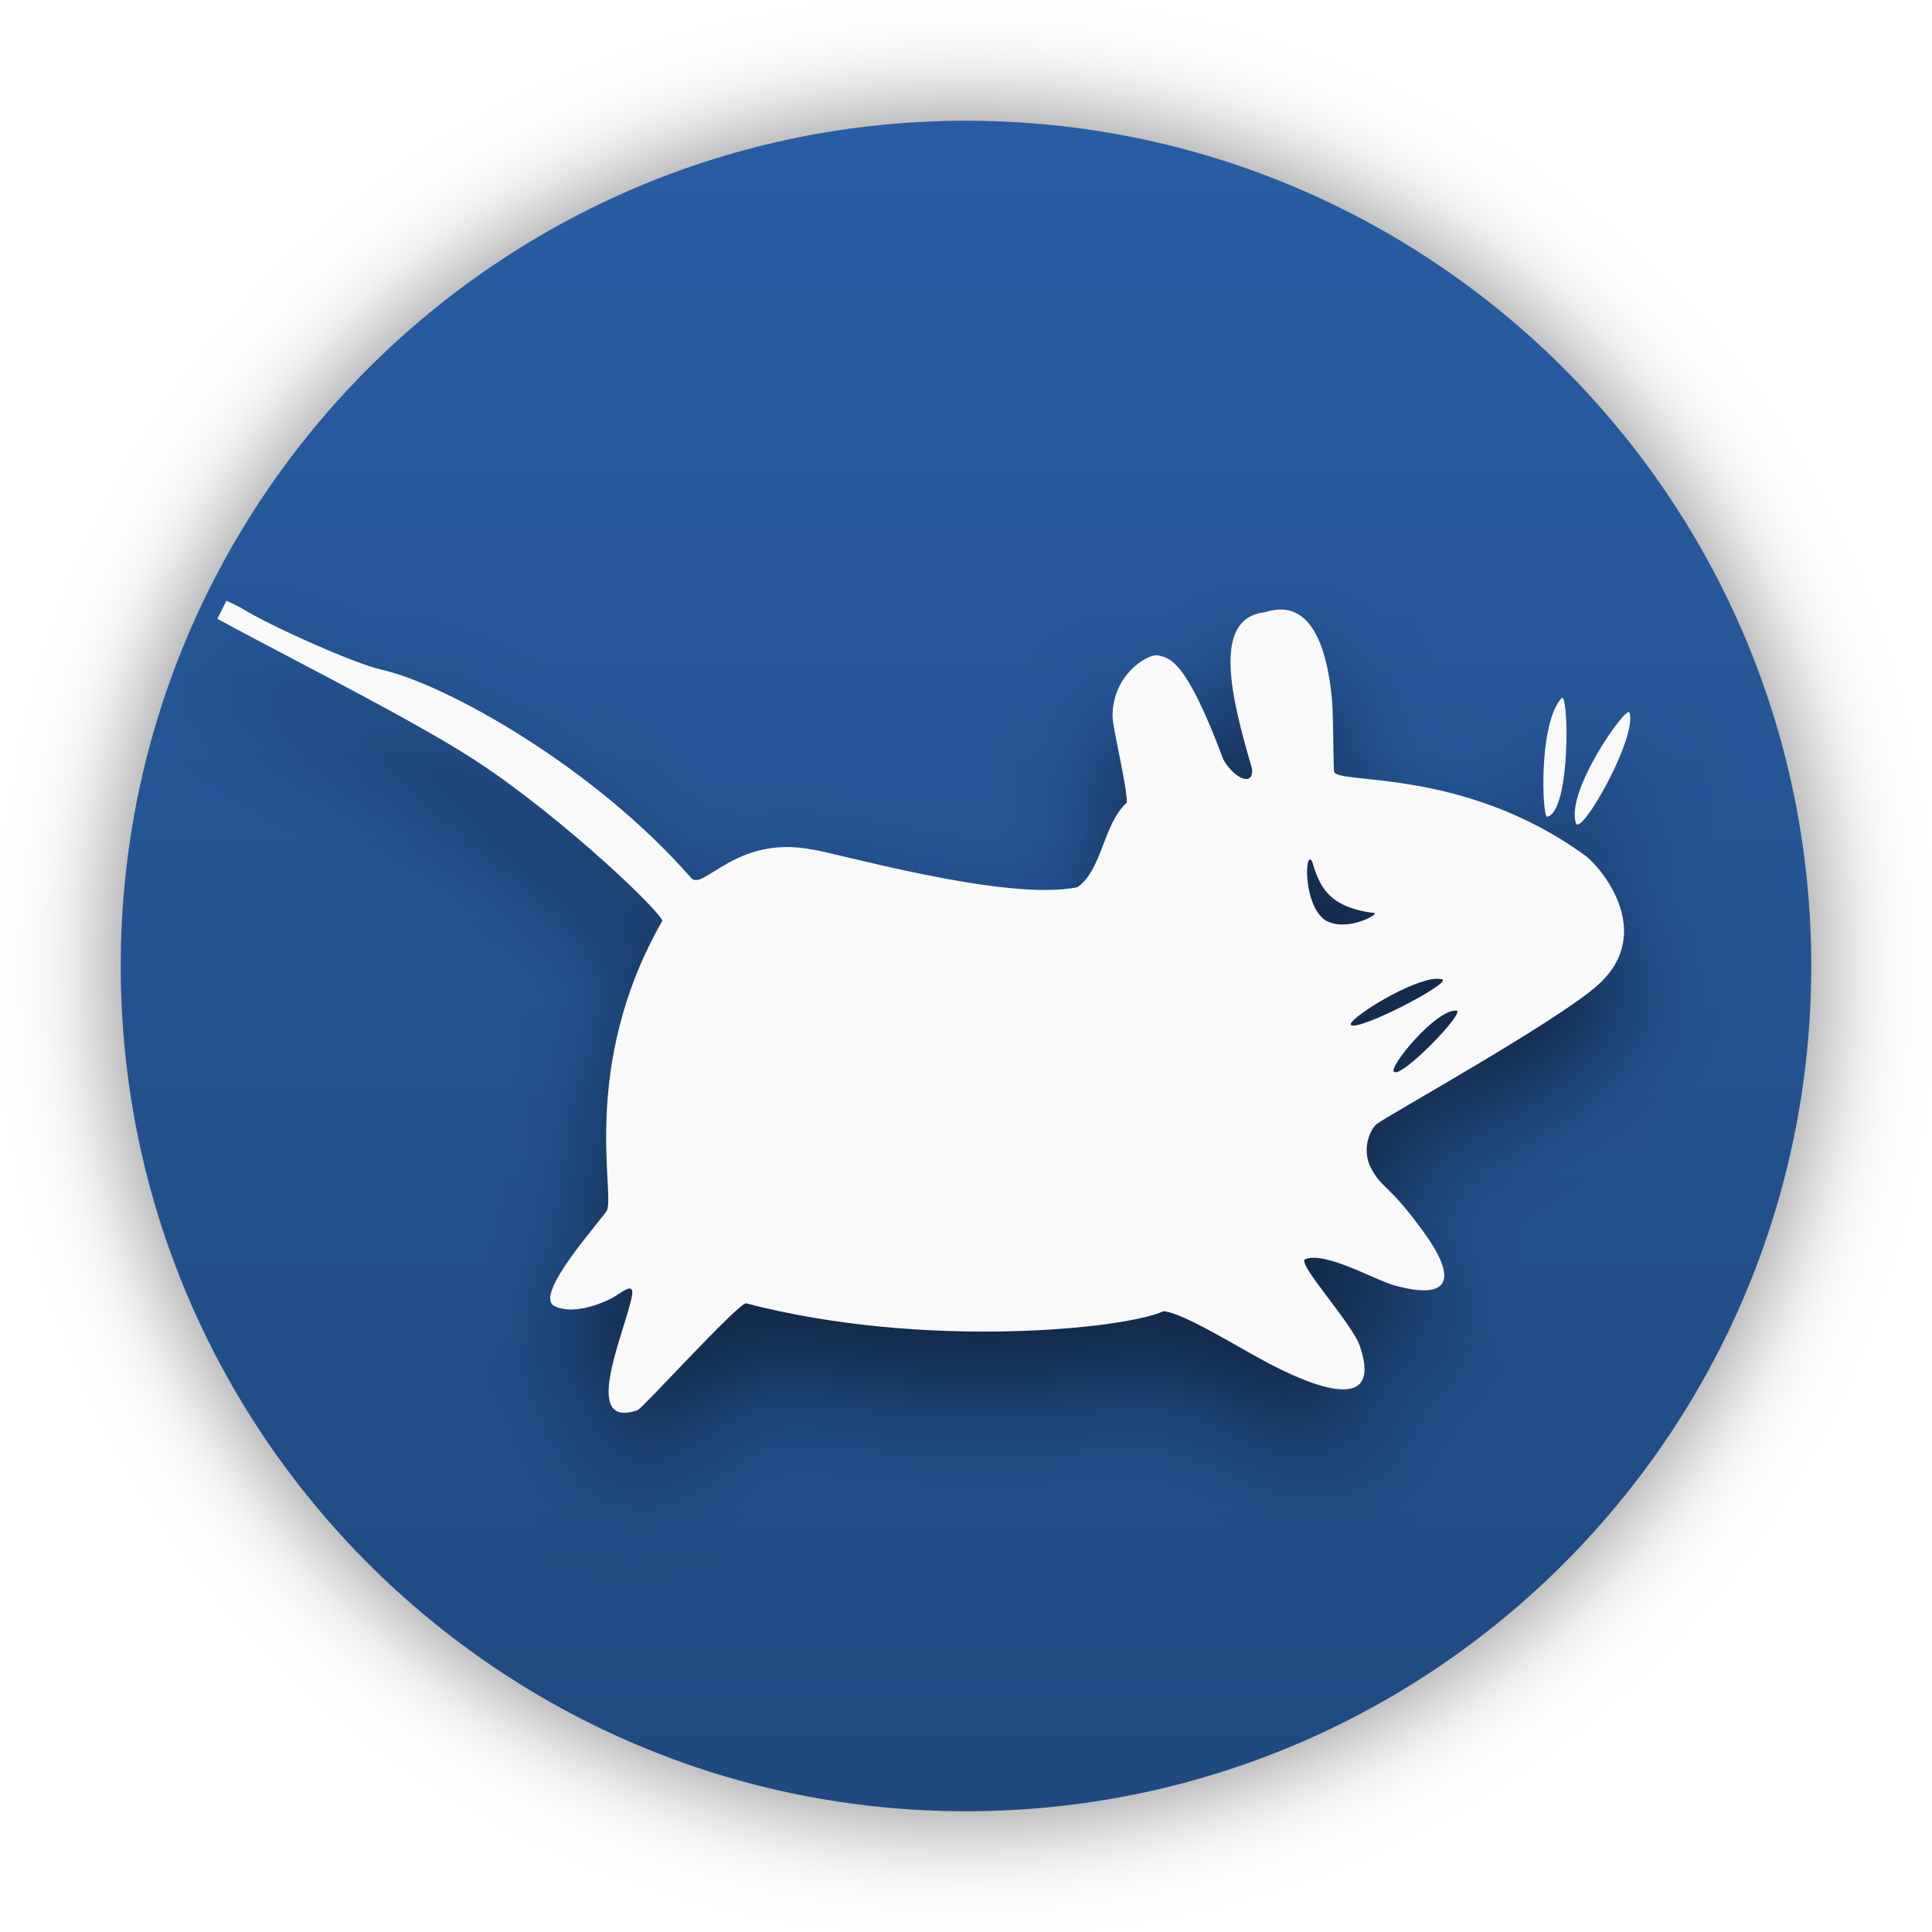
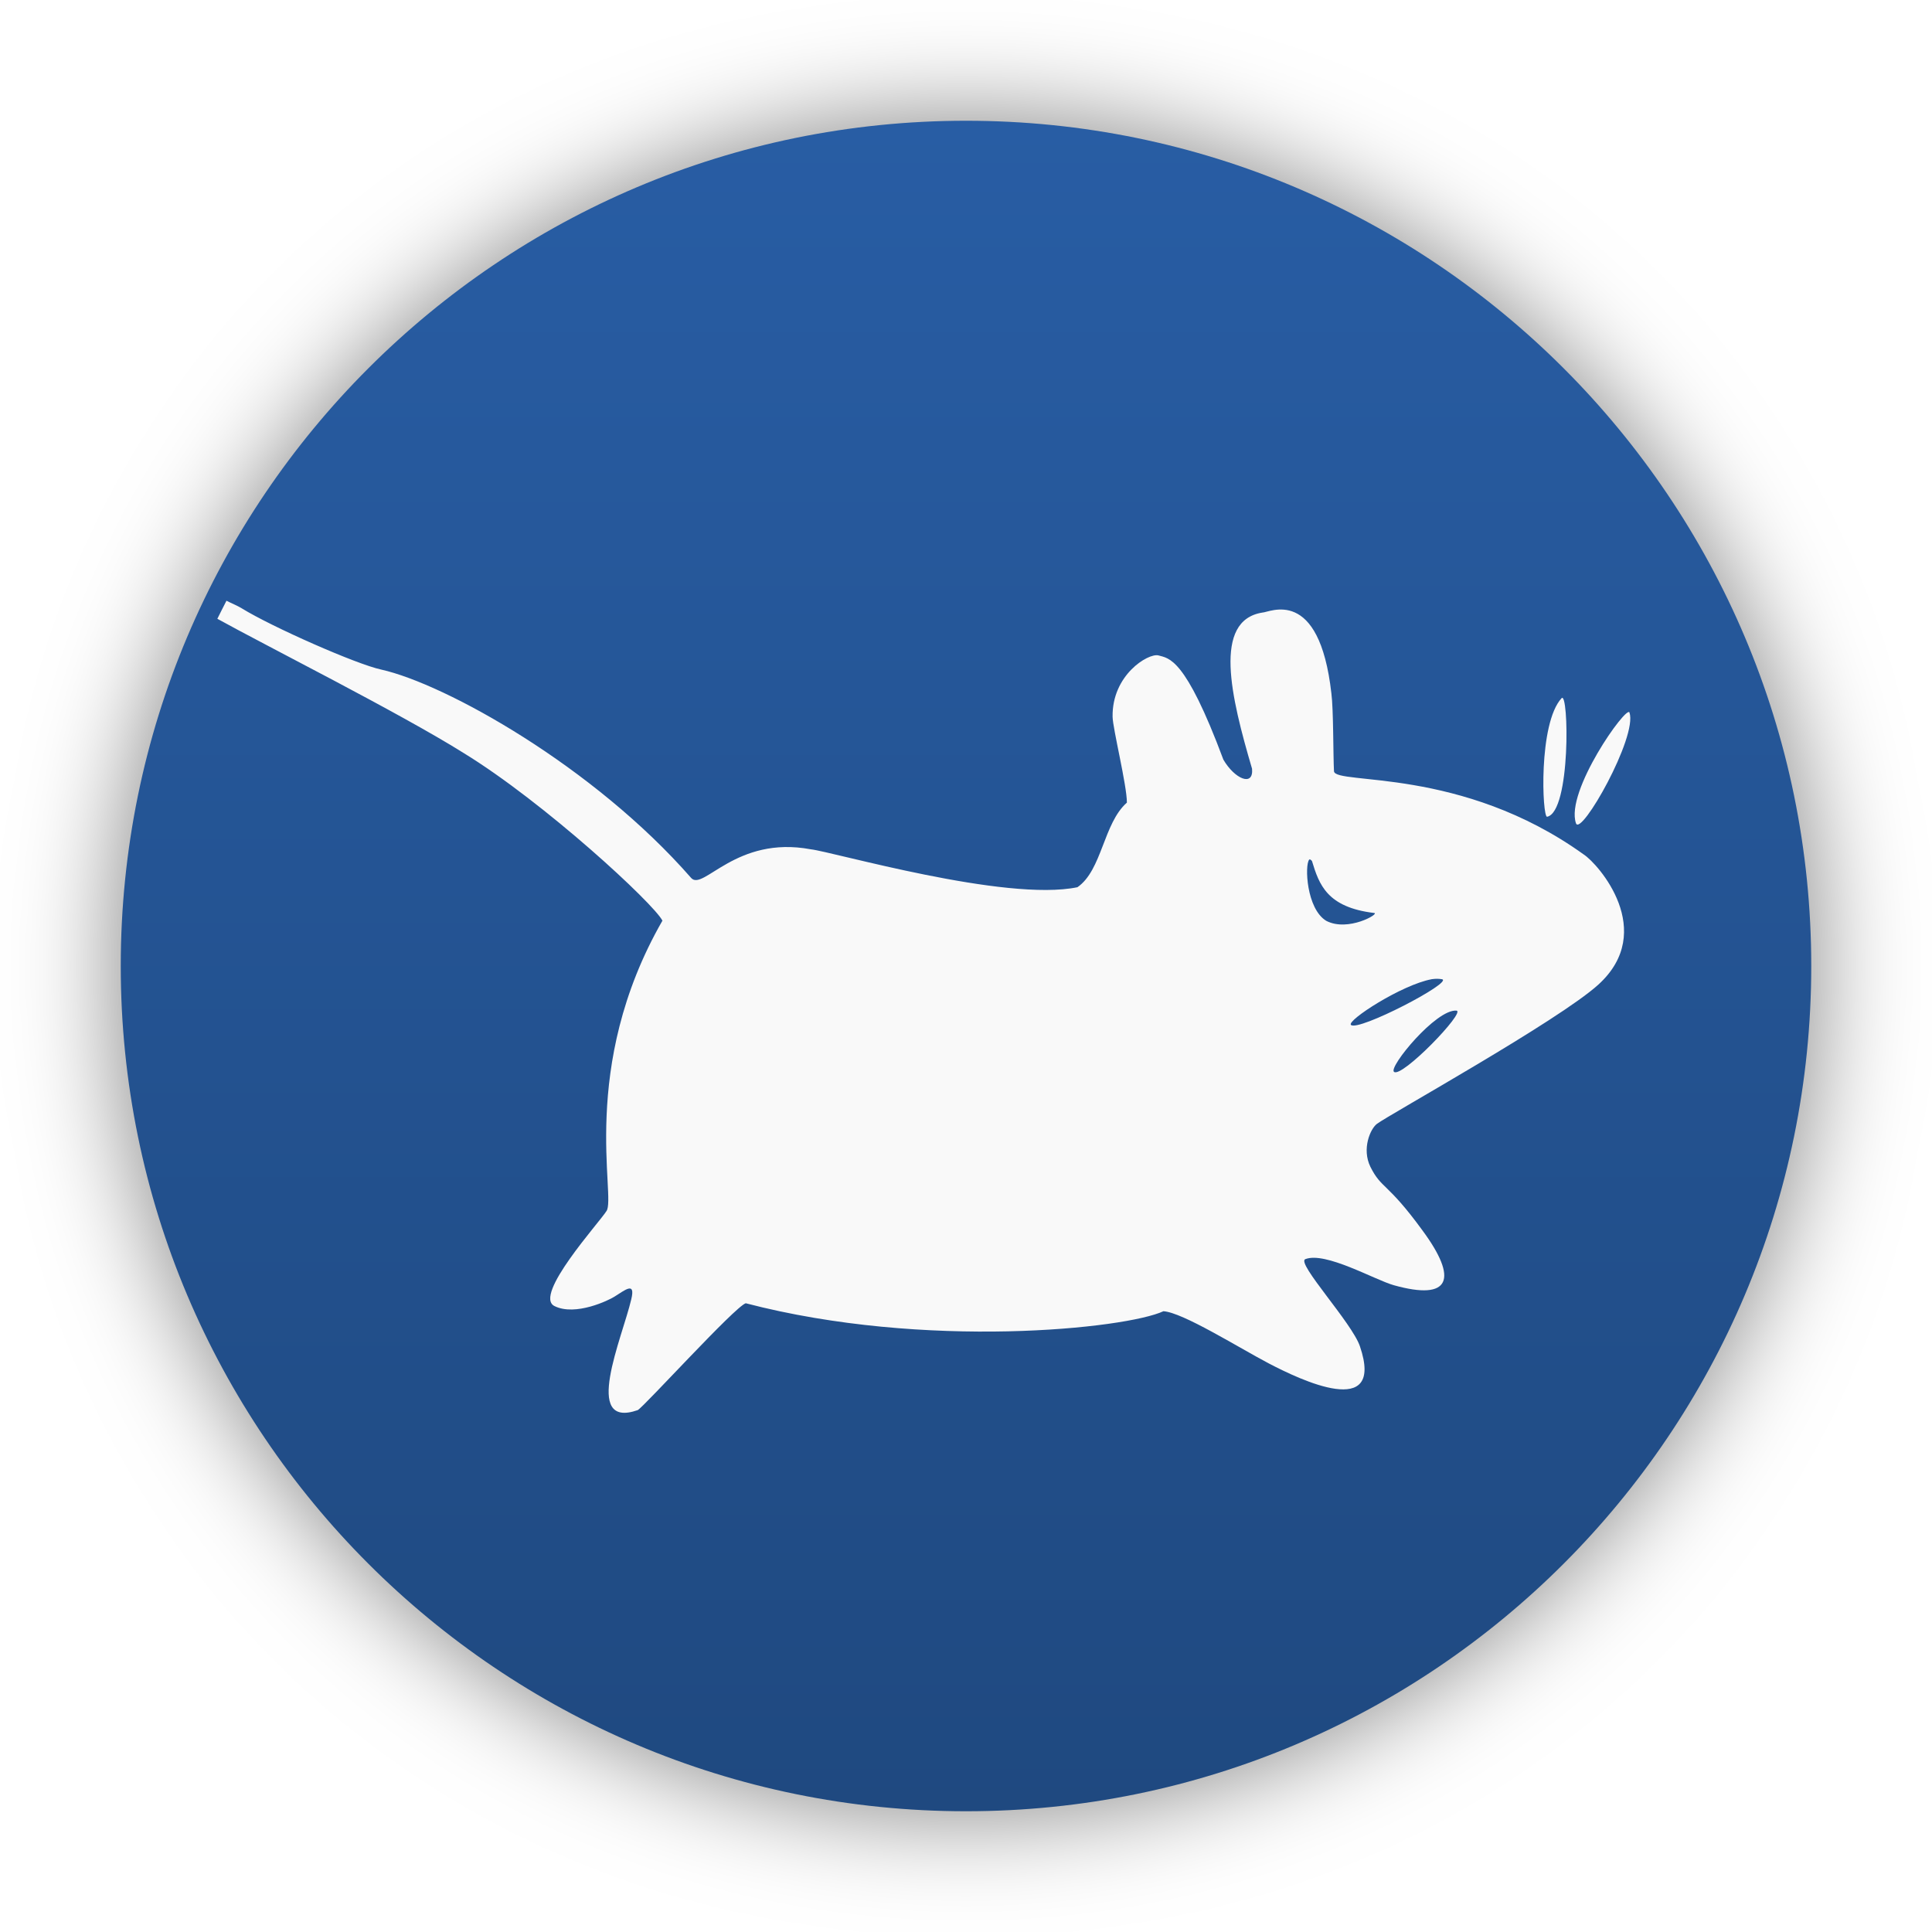
<svg xmlns="http://www.w3.org/2000/svg" xmlns:xlink="http://www.w3.org/1999/xlink" id="svg222" version="1.1" height="32" width="32">
  <defs id="defs226">
    <linearGradient id="linearGradient7839">
      <stop id="stop7835" offset="0" style="stop-color:#285da4;stop-opacity:1;" />
      <stop id="stop7837" offset="1" style="stop-color:#1f4980;stop-opacity:1" />
    </linearGradient>
-     <filter height="1.296" y="-0.148" width="1.17" x="-0.085" id="filter7827" style="color-interpolation-filters:sRGB">
-       <feGaussianBlur id="feGaussianBlur7829" stdDeviation="0.829" />
-     </filter>
    <linearGradient gradientTransform="translate(0,-32)" gradientUnits="userSpaceOnUse" y2="16" x2="30" y1="16" x1="2" id="linearGradient7841" xlink:href="#linearGradient7839" />
    <filter style="color-interpolation-filters:sRGB" id="filter60684" x="-0.075" width="1.15" y="-0.075" height="1.15">
      <feGaussianBlur stdDeviation="0.875" id="feGaussianBlur60686" />
    </filter>
  </defs>
  <circle id="circle212" r="14" cy="16" cx="16" style="opacity:0.5;filter:url(#filter60684)" />
  <circle transform="rotate(90)" id="circle214" r="14" cy="-16" cx="16" style="fill:url(#linearGradient7841);fill-opacity:1" />
-   <path id="path216" d="M 3.751,10.95 C 3.7,11.05 3.649,11.149 3.6,11.249 c 0.776,0.431 3.012,1.555 4.074,2.22 1.342,0.821 3.155,2.498 3.298,2.78 -1.395,2.43 -0.762,4.581 -0.927,4.81 -0.119,0.191 -1.215,1.395 -0.862,1.573 0.35,0.175 0.908,-0.1 0.992,-0.154 0.175,-0.108 0.356,-0.264 0.28,0.046 -0.148,0.633 -0.821,2.155 0.108,1.832 0.113,-0.065 1.608,-1.713 1.789,-1.77 2.975,0.776 6.302,0.42 6.918,0.132 0.321,0.021 1.228,0.592 1.746,0.865 0.517,0.27 1.926,0.946 1.509,-0.283 -0.13,-0.388 -1.056,-1.379 -0.906,-1.444 0.331,-0.132 1.15,0.342 1.466,0.431 0.943,0.264 1.07,-0.102 0.475,-0.908 -0.588,-0.806 -0.676,-0.681 -0.862,-1.053 -0.146,-0.299 0,-0.63 0.108,-0.711 0.191,-0.146 3.007,-1.708 3.667,-2.306 0.978,-0.889 0,-1.999 -0.24,-2.155 -2.029,-1.46 -4.112,-1.148 -4.138,-1.379 -0.014,-0.264 -0.008,-1.026 -0.043,-1.29 -0.202,-1.789 -1.029,-1.339 -1.142,-1.339 -0.827,0.13 -0.523,1.395 -0.172,2.587 0.027,0.304 -0.288,0.17 -0.475,-0.151 -0.636,-1.706 -0.903,-1.676 -1.078,-1.727 -0.17,-0.038 -0.768,0.326 -0.757,1.016 0.003,0.197 0.237,1.135 0.237,1.423 -0.39,0.342 -0.41,1.118 -0.819,1.401 -1.193,0.248 -4.06,-0.59 -4.418,-0.628 -1.239,-0.232 -1.781,0.698 -1.98,0.475 -1.608,-1.843 -4.066,-3.211 -5.13,-3.449 -0.412,-0.089 -1.805,-0.704 -2.306,-1.013 -0.081,-0.048 -0.172,-0.083 -0.261,-0.13 m 22.12,1.617 c -0.388,0.417 -0.321,1.977 -0.24,1.964 0.396,-0.081 0.359,-2.09 0.24,-1.964 m 1.124,0.237 c -0.046,-0.127 -1.067,1.307 -0.886,1.835 0.081,0.229 1.024,-1.433 0.886,-1.835 m -5.305,2.438 c 0.014,-0.014 0.03,0.006 0.046,0.021 0.119,0.393 0.25,0.768 1.032,0.862 0.092,0.011 -0.434,0.318 -0.795,0.13 -0.329,-0.199 -0.359,-0.924 -0.283,-1.013 m 2.026,1.98 c 0.072,-0.011 0.124,-0.008 0.175,0 0.191,0.048 -1.386,0.87 -1.509,0.757 -0.075,-0.072 0.841,-0.666 1.337,-0.757 m 0.41,0.52 c 0.164,0.014 -0.913,1.129 -1.035,1.013 -0.089,-0.081 0.698,-1.04 1.035,-1.013" style="opacity:0.5;filter:url(#filter7827)" />
  <path id="path218" d="M 3.751,9.95 C 3.7,10.05 3.649,10.149 3.6,10.249 c 0.776,0.431 3.012,1.555 4.074,2.22 1.342,0.821 3.155,2.498 3.298,2.78 -1.395,2.43 -0.762,4.581 -0.927,4.81 -0.119,0.191 -1.215,1.395 -0.862,1.573 0.35,0.175 0.908,-0.1 0.992,-0.154 0.175,-0.108 0.356,-0.264 0.28,0.046 -0.148,0.633 -0.821,2.155 0.108,1.832 0.113,-0.065 1.608,-1.713 1.789,-1.77 2.975,0.776 6.302,0.42 6.918,0.132 0.321,0.021 1.228,0.592 1.746,0.865 0.517,0.27 1.926,0.946 1.509,-0.283 -0.13,-0.388 -1.056,-1.379 -0.906,-1.444 0.331,-0.132 1.15,0.342 1.466,0.431 0.943,0.264 1.07,-0.102 0.475,-0.908 -0.588,-0.806 -0.676,-0.681 -0.862,-1.053 -0.146,-0.299 0,-0.63 0.108,-0.711 0.191,-0.146 3.007,-1.708 3.667,-2.306 0.978,-0.889 0,-1.999 -0.24,-2.155 -2.029,-1.46 -4.112,-1.148 -4.138,-1.379 -0.014,-0.264 -0.008,-1.026 -0.043,-1.29 -0.202,-1.789 -1.029,-1.339 -1.142,-1.339 -0.827,0.13 -0.523,1.395 -0.172,2.587 0.027,0.304 -0.288,0.17 -0.475,-0.151 -0.636,-1.706 -0.903,-1.676 -1.078,-1.727 -0.17,-0.038 -0.768,0.326 -0.757,1.016 0.003,0.197 0.237,1.135 0.237,1.423 -0.39,0.342 -0.41,1.118 -0.819,1.401 -1.193,0.248 -4.06,-0.59 -4.418,-0.628 -1.239,-0.232 -1.781,0.698 -1.98,0.475 C 9.835,12.696 7.377,11.327 6.313,11.09 5.9,11.001 4.508,10.386 4.006,10.077 3.926,10.028 3.834,9.993 3.745,9.947 M 25.865,11.564 c -0.388,0.417 -0.321,1.977 -0.24,1.964 0.396,-0.081 0.359,-2.09 0.24,-1.964 m 1.124,0.237 c -0.046,-0.127 -1.067,1.307 -0.886,1.835 0.081,0.229 1.024,-1.433 0.886,-1.835 m -5.305,2.438 c 0.014,-0.014 0.03,0.006 0.046,0.021 0.119,0.393 0.25,0.768 1.032,0.862 0.092,0.011 -0.434,0.318 -0.795,0.13 -0.329,-0.199 -0.359,-0.924 -0.283,-1.013 m 2.026,1.98 c 0.072,-0.011 0.124,-0.008 0.175,0 0.191,0.048 -1.386,0.87 -1.509,0.757 -0.075,-0.072 0.841,-0.666 1.337,-0.757 m 0.41,0.52 c 0.164,0.014 -0.913,1.129 -1.035,1.013 -0.089,-0.081 0.698,-1.04 1.035,-1.013" style="fill:#f9f9f9" />
</svg>
